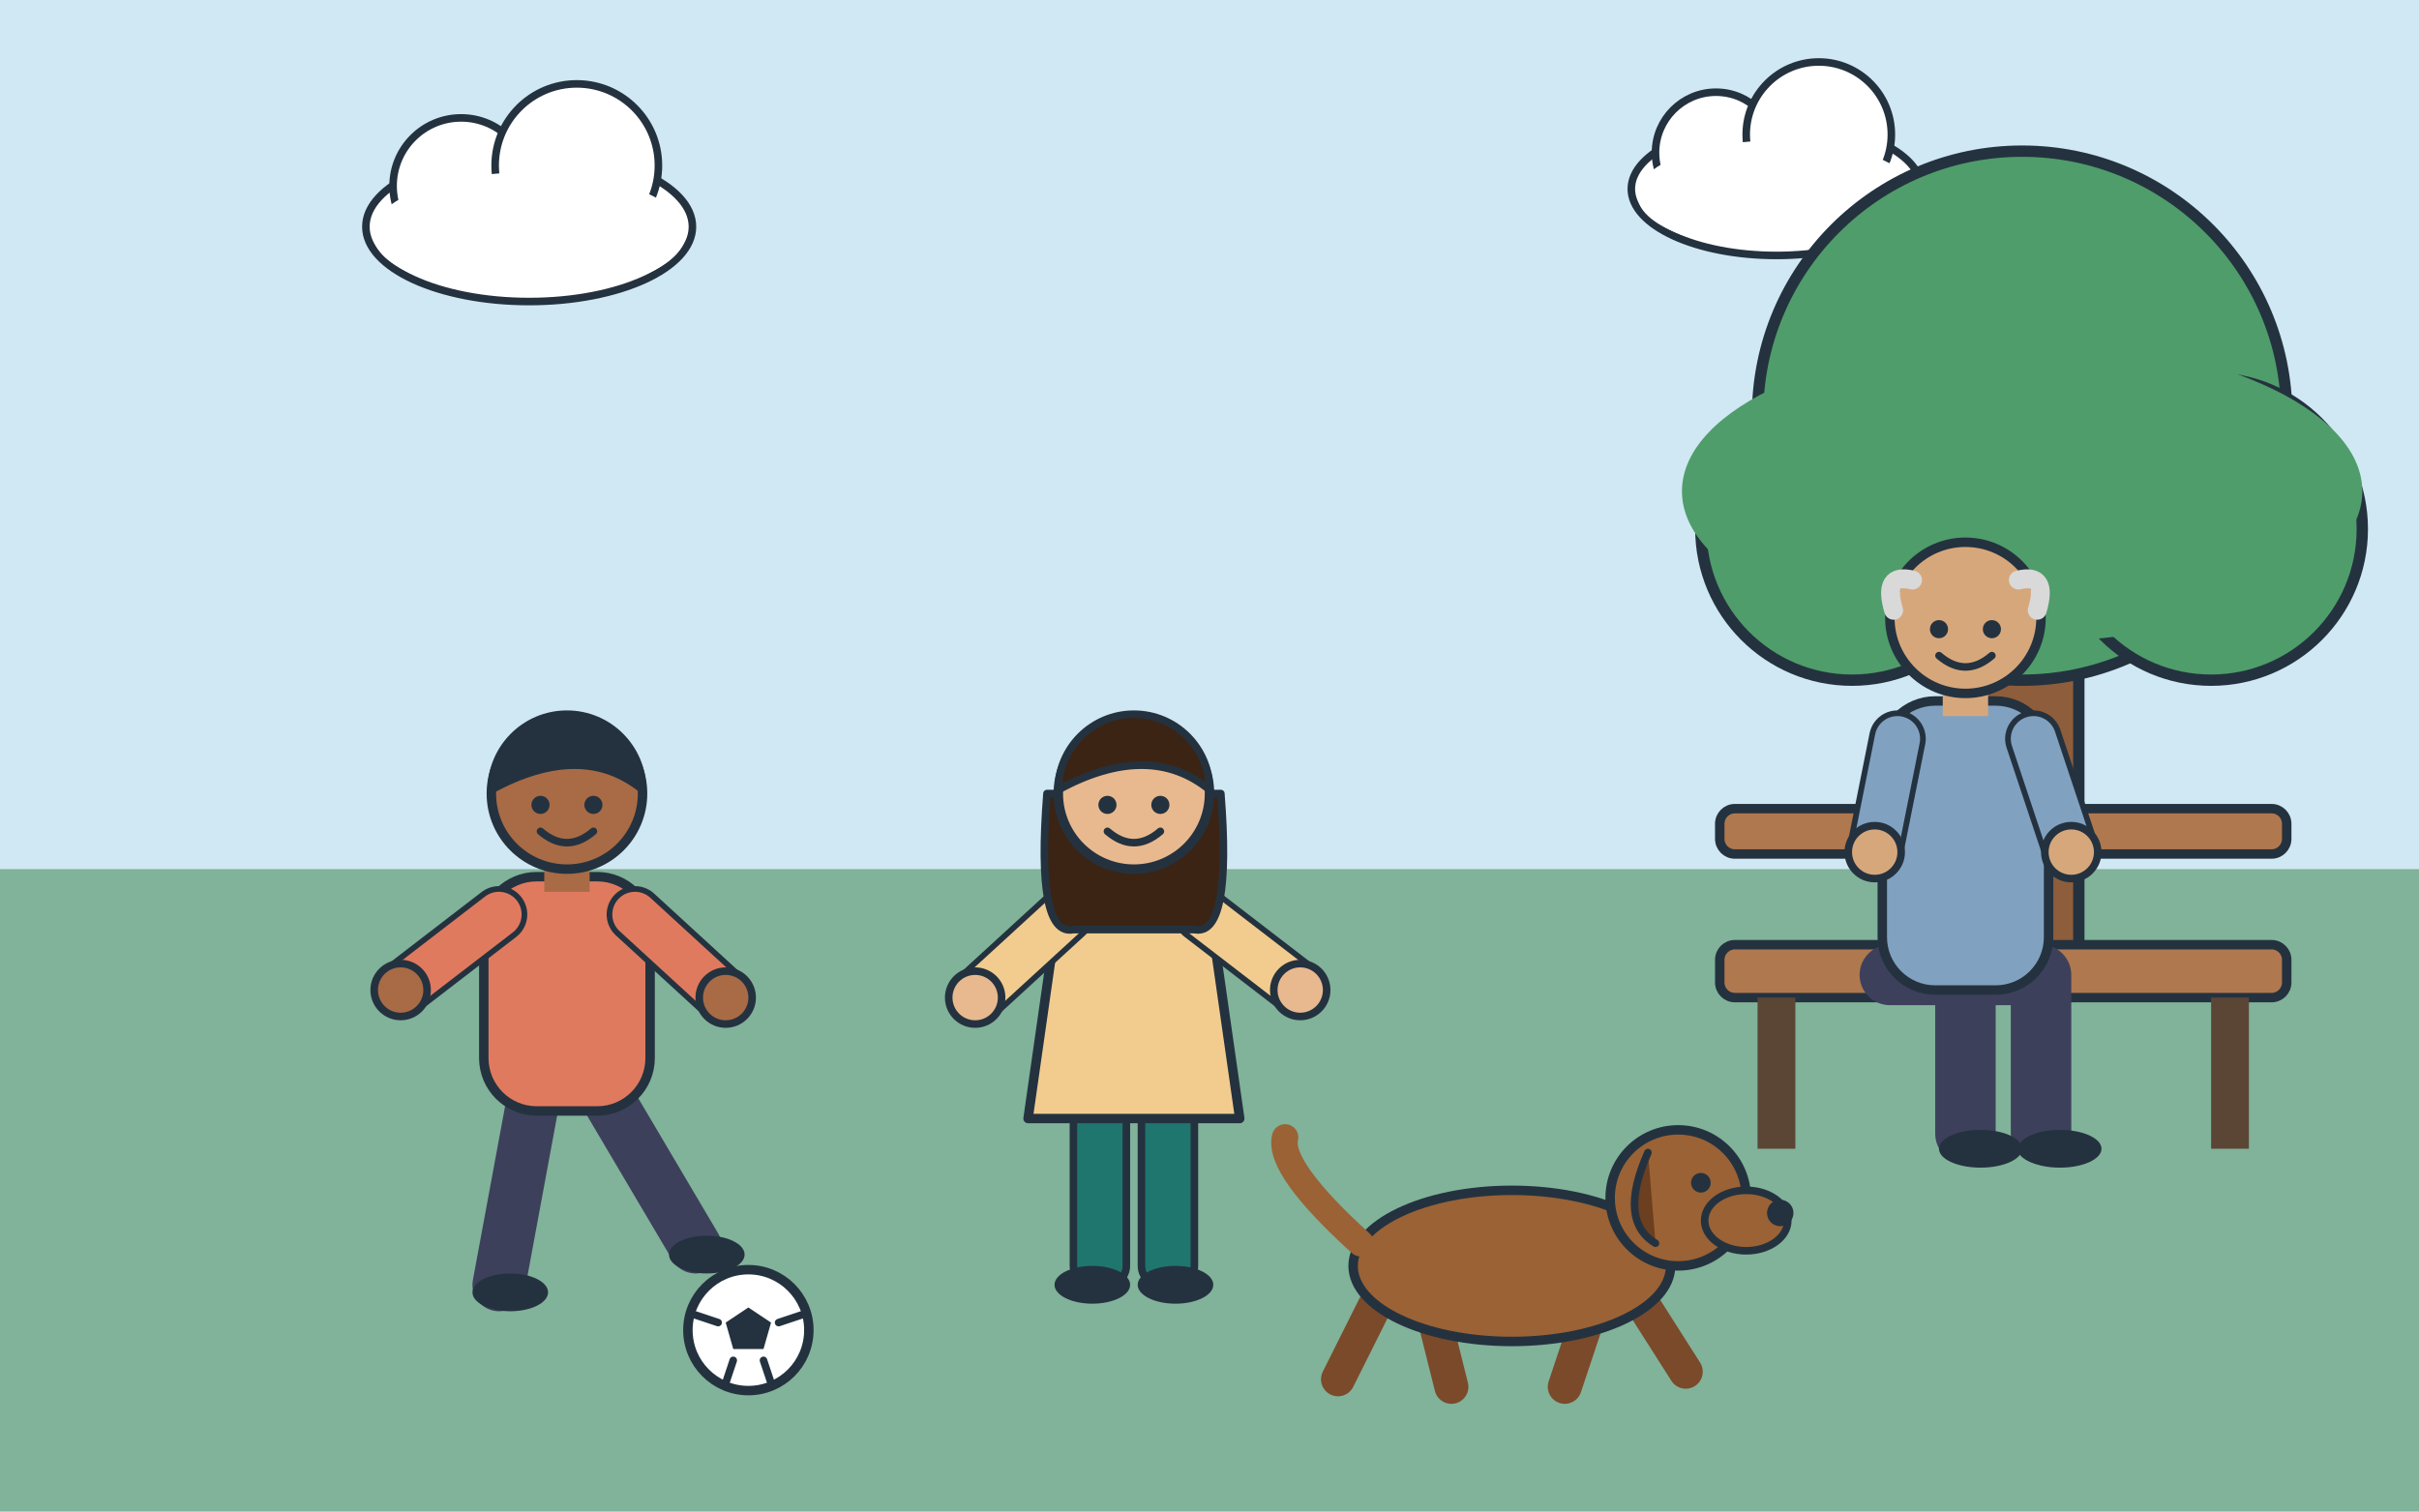
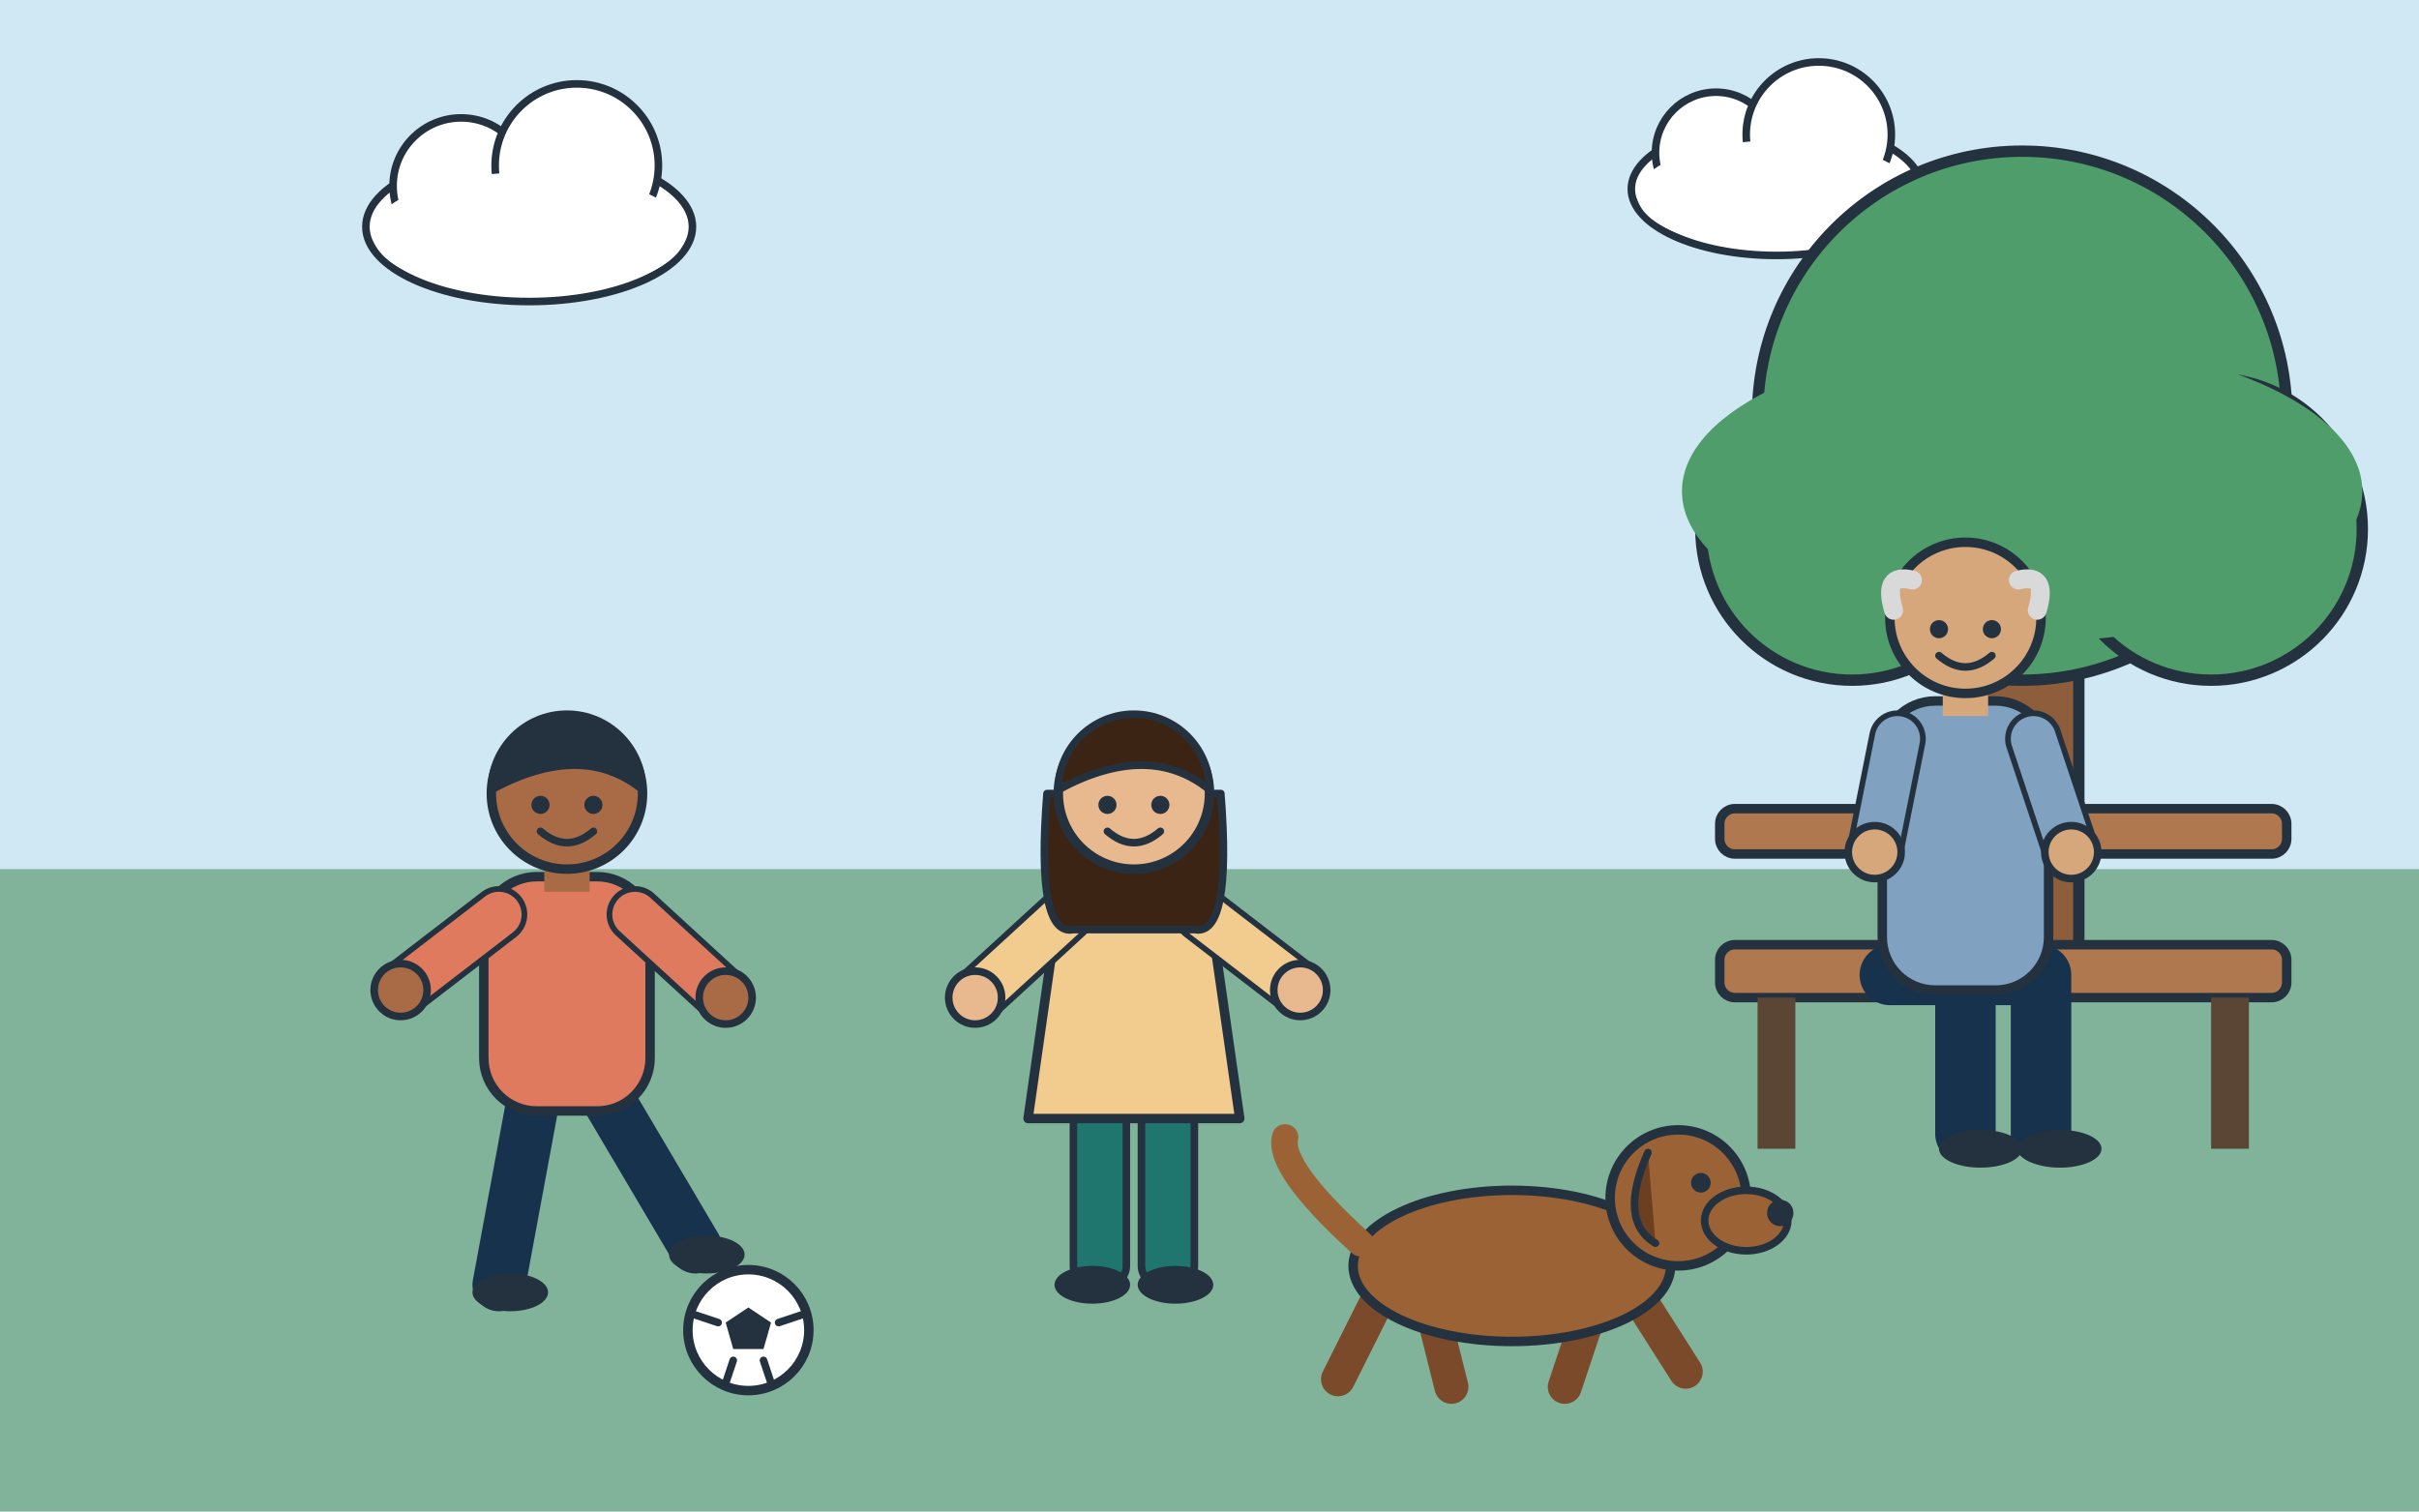
<svg xmlns="http://www.w3.org/2000/svg" viewBox="0 0 640 400" width="640" height="400" role="img">
  <g stroke-linejoin="round" stroke-linecap="round">
    <rect width="640" height="400" fill="#cfe8f3" />
    <rect y="230" width="640" height="170" fill="#81b29a" />
    <g fill="#ffffff" stroke="#24323f" stroke-width="2">
      <ellipse cx="140" cy="60" rx="43.2" ry="19.8" />
      <circle cx="122.0" cy="49.2" r="18.0" />
      <circle cx="152.6" cy="43.8" r="21.6" />
    </g>
    <ellipse cx="140" cy="61.8" rx="41.4" ry="16.2" fill="#ffffff" />
    <g fill="#ffffff" stroke="#24323f" stroke-width="2">
      <ellipse cx="470" cy="50" rx="38.4" ry="17.6" />
      <circle cx="454.0" cy="40.4" r="16.0" />
      <circle cx="481.2" cy="35.6" r="19.2" />
    </g>
    <ellipse cx="470" cy="51.6" rx="36.8" ry="14.4" fill="#ffffff" />
    <rect x="520" y="120" width="30" height="140" rx="6" fill="#8e5d3b" stroke="#24323f" stroke-width="3" />
    <circle cx="535" cy="110" r="70" fill="#4f9d6a" stroke="#24323f" stroke-width="3" />
    <circle cx="490" cy="140" r="40" fill="#4f9d6a" stroke="#24323f" stroke-width="3" />
    <circle cx="585" cy="140" r="40" fill="#4f9d6a" stroke="#24323f" stroke-width="3" />
    <ellipse cx="535" cy="130" rx="90" ry="40" fill="#4f9d6a" />
    <rect x="455" y="250" width="150" height="14" rx="4" fill="#b0784f" stroke="#24323f" stroke-width="2.5" />
    <rect x="455" y="214" width="150" height="12" rx="4" fill="#b0784f" stroke="#24323f" stroke-width="2.5" />
    <rect x="465" y="264" width="10" height="40" fill="#5b4636" />
    <rect x="585" y="264" width="10" height="40" fill="#5b4636" />
-     <path d="M520 258 L540 258 L540 300" stroke="#3d405b" stroke-width="16" fill="none" />
-     <path d="M500 258 L520 258 L520 300" stroke="#3d405b" stroke-width="16" fill="none" />
+     <path d="M520 258 L540 258 L540 300" stroke="#17324d" stroke-width="16" fill="none" />
+     <path d="M500 258 L520 258 L520 300" stroke="#17324d" stroke-width="16" fill="none" />
    <ellipse cx="524" cy="304" rx="11" ry="5" fill="#24323f" />
    <ellipse cx="545" cy="304" rx="11" ry="5" fill="#24323f" />
    <rect x="498.0" y="185.5" width="44.0" height="76.5" rx="14.0" fill="#81a1c1" stroke="#24323f" stroke-width="2.5" />
    <path d="M502.0 195.5 L496.0 225.5" stroke="#24323f" stroke-width="15.0" />
    <path d="M502.0 195.5 L496.0 225.5" stroke="#81a1c1" stroke-width="12.0" />
    <circle cx="496.0" cy="225.5" r="7.0" fill="#d7a77c" stroke="#24323f" stroke-width="2" />
    <path d="M538.0 195.5 L548.0 225.5" stroke="#24323f" stroke-width="15.0" />
    <path d="M538.0 195.5 L548.0 225.5" stroke="#81a1c1" stroke-width="12.0" />
    <circle cx="548.0" cy="225.5" r="7.0" fill="#d7a77c" stroke="#24323f" stroke-width="2" />
    <rect x="514.0" y="177.5" width="12.0" height="12.0" fill="#d7a77c" />
    <circle cx="520" cy="163.5" r="20.0" fill="#d7a77c" stroke="#24323f" stroke-width="2.5" />
    <path d="M501.0 161.5 Q498.0 151.5 506.0 153.5" fill="none" stroke="#d9d9d9" stroke-width="5.0" />
    <path d="M539.0 161.5 Q542.0 151.5 534.0 153.5" fill="none" stroke="#d9d9d9" stroke-width="5.0" />
    <circle cx="513.0" cy="166.5" r="2.4" fill="#24323f" />
    <circle cx="527.0" cy="166.5" r="2.4" fill="#24323f" />
    <path d="M513.0 173.5 Q520 179.5 527.0 173.5" fill="none" stroke="#24323f" stroke-width="2" />
-     <path d="M142.0 286.0 L132.0 340.0" stroke="#3d405b" stroke-width="14.0" />
-     <path d="M158.0 286.0 L184.0 330.0" stroke="#3d405b" stroke-width="14.0" />
+     <path d="M142.0 286.0 L132.0 340.0" stroke="#17324d" stroke-width="14.0" />
+     <path d="M158.0 286.0 L184.0 330.0" stroke="#17324d" stroke-width="14.0" />
    <ellipse cx="135.0" cy="342.0" rx="10.0" ry="5.0" fill="#24323f" />
    <ellipse cx="187.0" cy="332.0" rx="10.0" ry="5.0" fill="#24323f" />
    <rect x="128.0" y="232.0" width="44.0" height="62.0" rx="14.0" fill="#e07a5f" stroke="#24323f" stroke-width="2.5" />
    <path d="M132.0 242.0 L106.0 262.0" stroke="#24323f" stroke-width="15.0" />
    <path d="M132.0 242.0 L106.0 262.0" stroke="#e07a5f" stroke-width="12.0" />
    <circle cx="106.0" cy="262.0" r="7.0" fill="#a86b45" stroke="#24323f" stroke-width="2" />
    <path d="M168.0 242.0 L192.0 264.0" stroke="#24323f" stroke-width="15.0" />
    <path d="M168.0 242.0 L192.0 264.0" stroke="#e07a5f" stroke-width="12.0" />
    <circle cx="192.0" cy="264.0" r="7.0" fill="#a86b45" stroke="#24323f" stroke-width="2" />
    <rect x="144.0" y="224.0" width="12.0" height="12.0" fill="#a86b45" />
    <circle cx="150" cy="210.0" r="20.0" fill="#a86b45" stroke="#24323f" stroke-width="2.5" />
    <path d="M130.0 209.0 A20.0 20.0 0 0 1 170.0 209.0 Q154.0 196.0 130.0 209.0 Z" fill="#24323f" stroke="#24323f" stroke-width="2" />
    <circle cx="143.0" cy="213.0" r="2.4" fill="#24323f" />
    <circle cx="157.0" cy="213.0" r="2.4" fill="#24323f" />
    <path d="M143.0 220.0 Q150 226.0 157.0 220.0" fill="none" stroke="#24323f" stroke-width="2" />
    <rect x="284.0" y="284.0" width="14.0" height="56.0" rx="5.0" fill="#1f766f" stroke="#24323f" stroke-width="2" />
    <ellipse cx="289.0" cy="340" rx="10.0" ry="5.0" fill="#24323f" />
    <rect x="302.0" y="284.0" width="14.0" height="56.0" rx="5.0" fill="#1f766f" stroke="#24323f" stroke-width="2" />
    <ellipse cx="311.0" cy="340" rx="10.0" ry="5.0" fill="#24323f" />
    <path d="M280.0 240.0 Q300 226.0 320.0 240.0 L328.0 296.0 L272.0 296.0 Z" fill="#f2cc8f" stroke="#24323f" stroke-width="2.5" />
    <path d="M282.0 242.0 L258.0 264.0" stroke="#24323f" stroke-width="15.0" />
    <path d="M282.0 242.0 L258.0 264.0" stroke="#f2cc8f" stroke-width="12.0" />
    <circle cx="258.0" cy="264.0" r="7.0" fill="#e8b98f" stroke="#24323f" stroke-width="2" />
    <path d="M318.0 242.0 L344.0 262.0" stroke="#24323f" stroke-width="15.0" />
    <path d="M318.0 242.0 L344.0 262.0" stroke="#f2cc8f" stroke-width="12.0" />
    <circle cx="344.0" cy="262.0" r="7.0" fill="#e8b98f" stroke="#24323f" stroke-width="2" />
    <rect x="294.0" y="224.0" width="12.0" height="12.0" fill="#e8b98f" />
    <path d="M277.0 210.0 Q274.0 248.0 284.0 246.0 L316.0 246.0 Q326.0 248.0 323.0 210.0 Z" fill="#3b2414" stroke="#24323f" stroke-width="2" />
    <circle cx="300" cy="210.0" r="20.0" fill="#e8b98f" stroke="#24323f" stroke-width="2.5" />
    <path d="M280.0 209.0 A20.0 20.0 0 0 1 320.0 209.0 Q304.0 196.0 280.0 209.0 Z" fill="#3b2414" stroke="#24323f" stroke-width="2" />
    <circle cx="293.0" cy="213.0" r="2.4" fill="#24323f" />
    <circle cx="307.0" cy="213.0" r="2.4" fill="#24323f" />
    <path d="M293.0 220.0 Q300 226.0 307.0 220.0" fill="none" stroke="#24323f" stroke-width="2" />
    <circle cx="198" cy="352" r="16" fill="#ffffff" stroke="#24323f" stroke-width="2.5" />
    <path d="M198 346 l6 4 l-2 7 l-8 0 l-2 -7 Z" fill="#24323f" />
    <path d="M184 348 l6 2 M212 348 l-6 2 M192 366 l2 -6 M204 366 l-2 -6" stroke="#24323f" stroke-width="2" />
    <path d="M366 341 L354 365 M378 343 L384 367 M422 343 L414 367 M432 341 L446 363" stroke="#7a4a2a" stroke-width="9" />
    <ellipse cx="400" cy="335" rx="42" ry="20" fill="#9a6235" stroke="#24323f" stroke-width="2.5" />
    <path d="M360 329 Q338 309 340 301" fill="none" stroke="#9a6235" stroke-width="7" />
    <circle cx="444" cy="317" r="18" fill="#9a6235" stroke="#24323f" stroke-width="2.5" />
    <ellipse cx="462" cy="323" rx="11" ry="8" fill="#9a6235" stroke="#24323f" stroke-width="2" />
    <circle cx="471" cy="321" r="3.5" fill="#24323f" />
    <path d="M436 305 Q428 323 438 329" fill="#6b3f1f" stroke="#24323f" stroke-width="2" />
    <circle cx="450" cy="313" r="2.6" fill="#24323f" />
  </g>
</svg>
